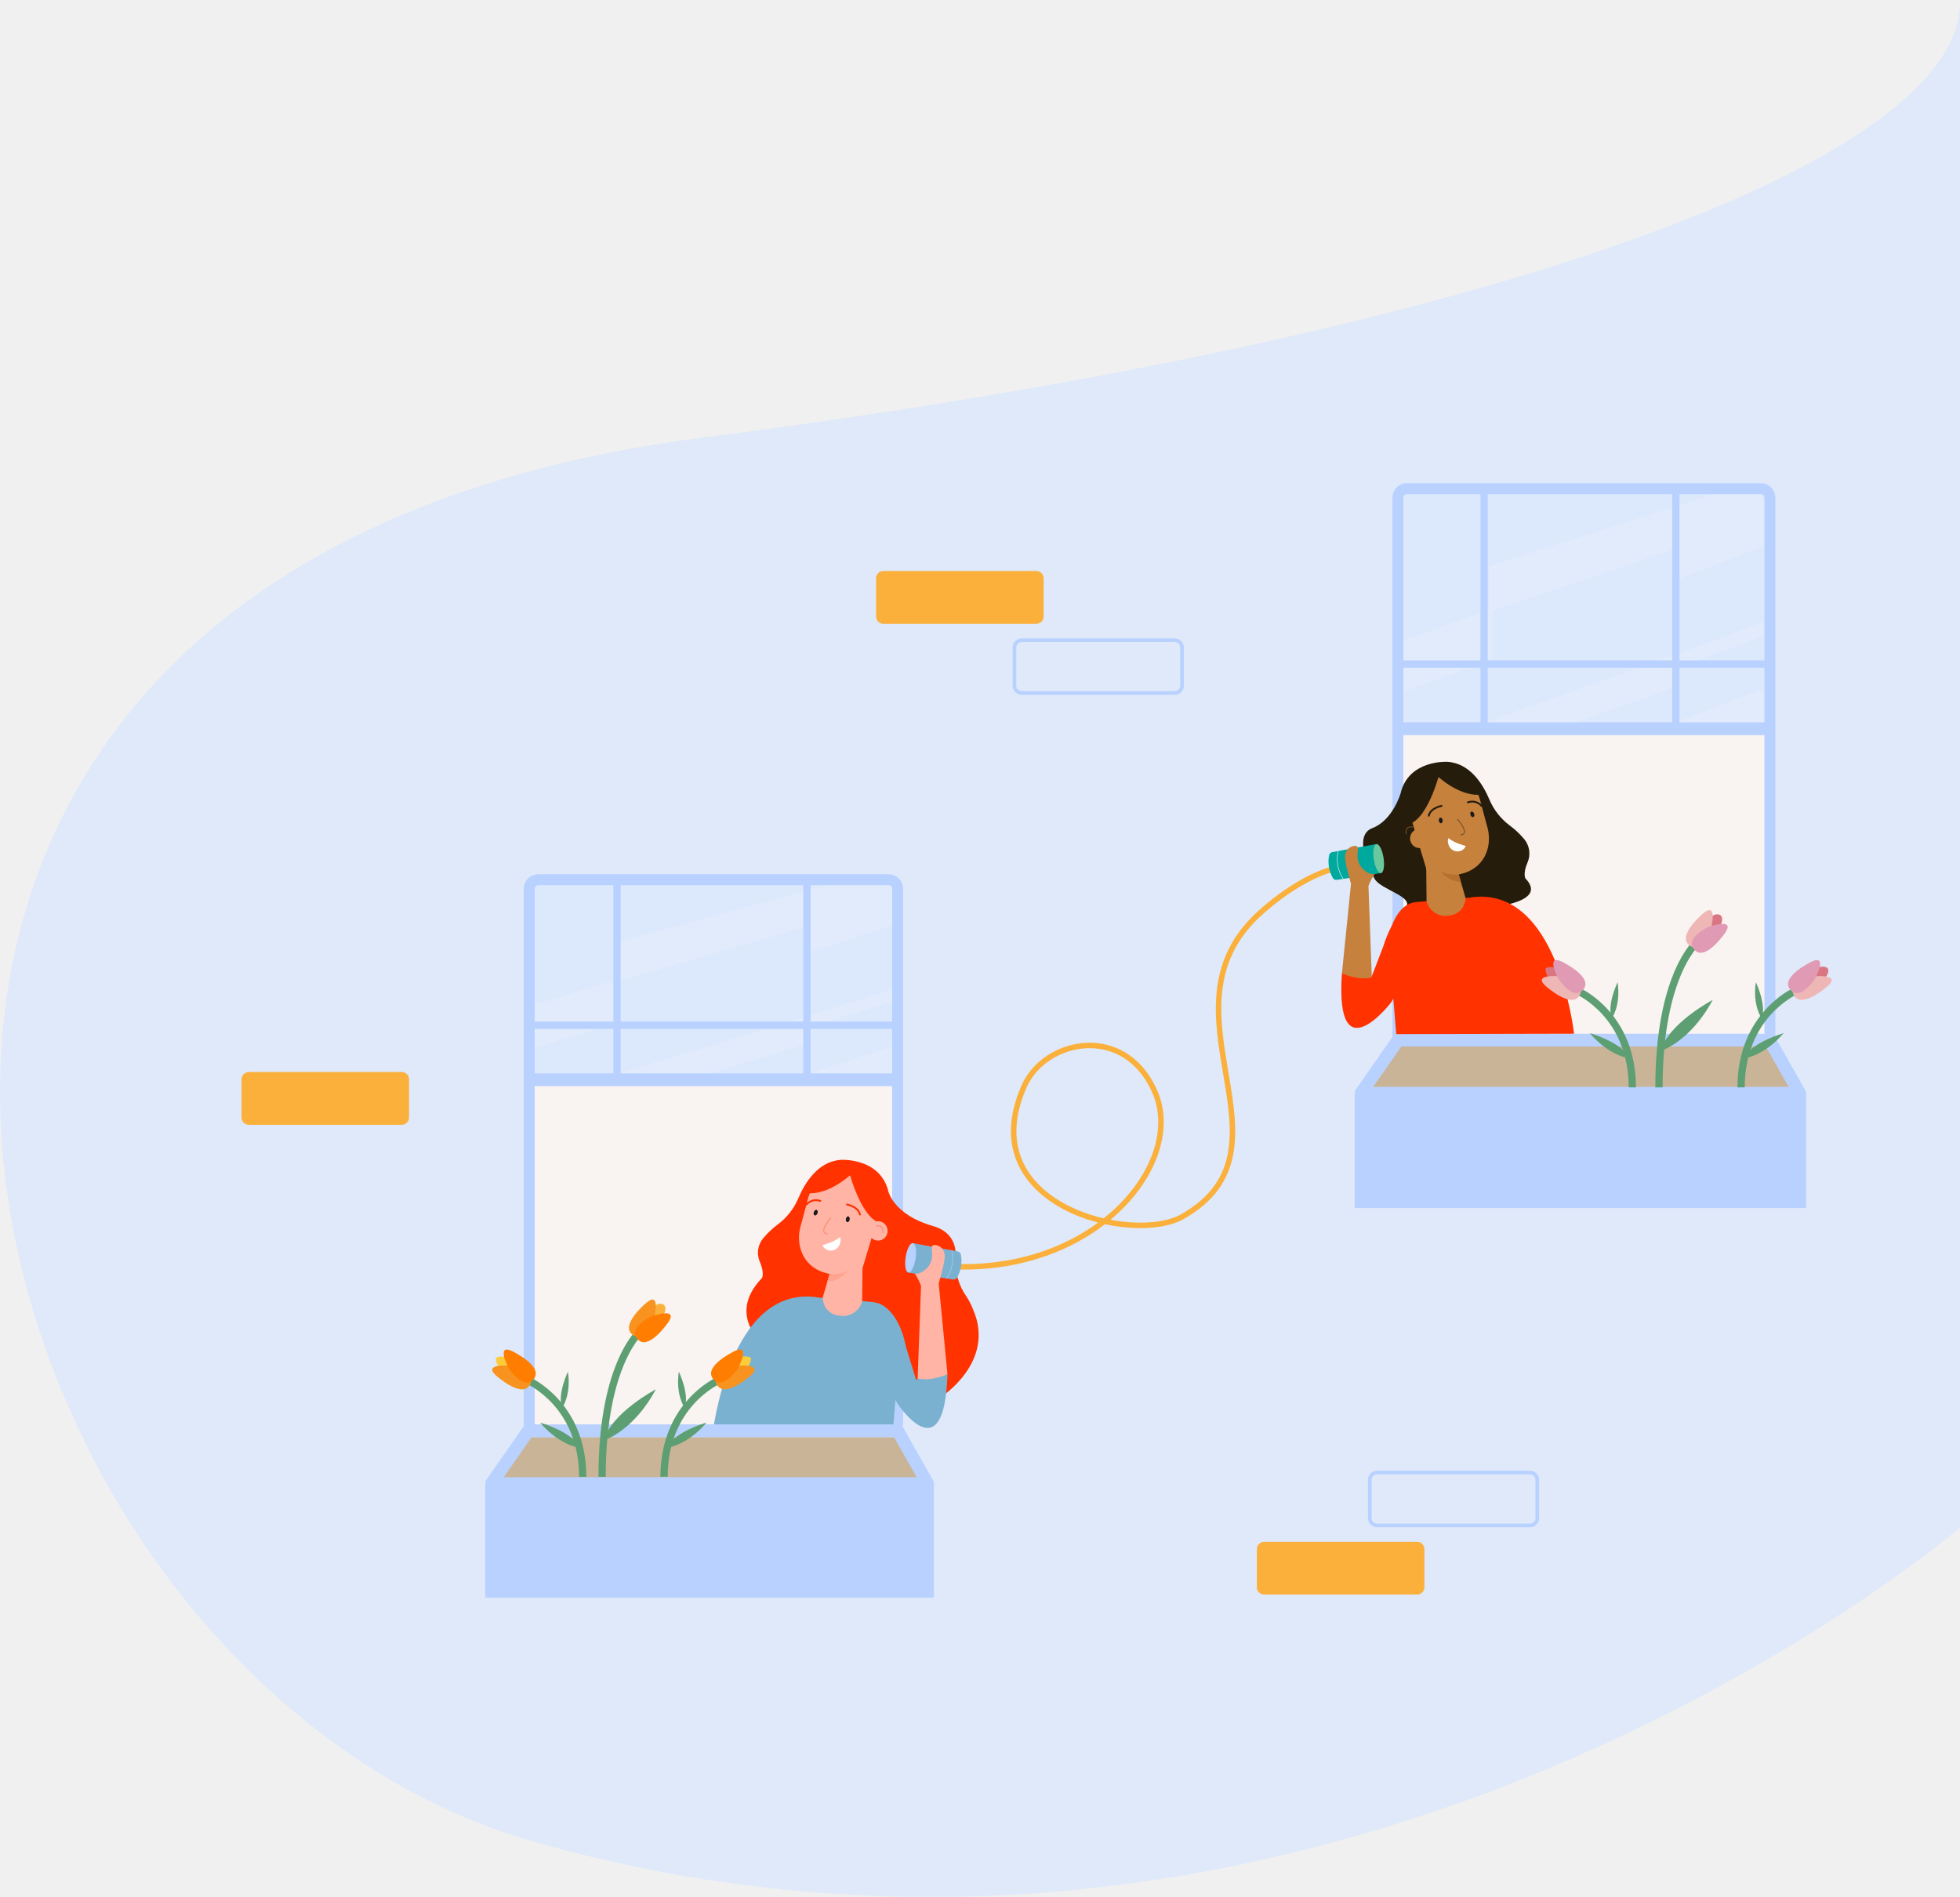
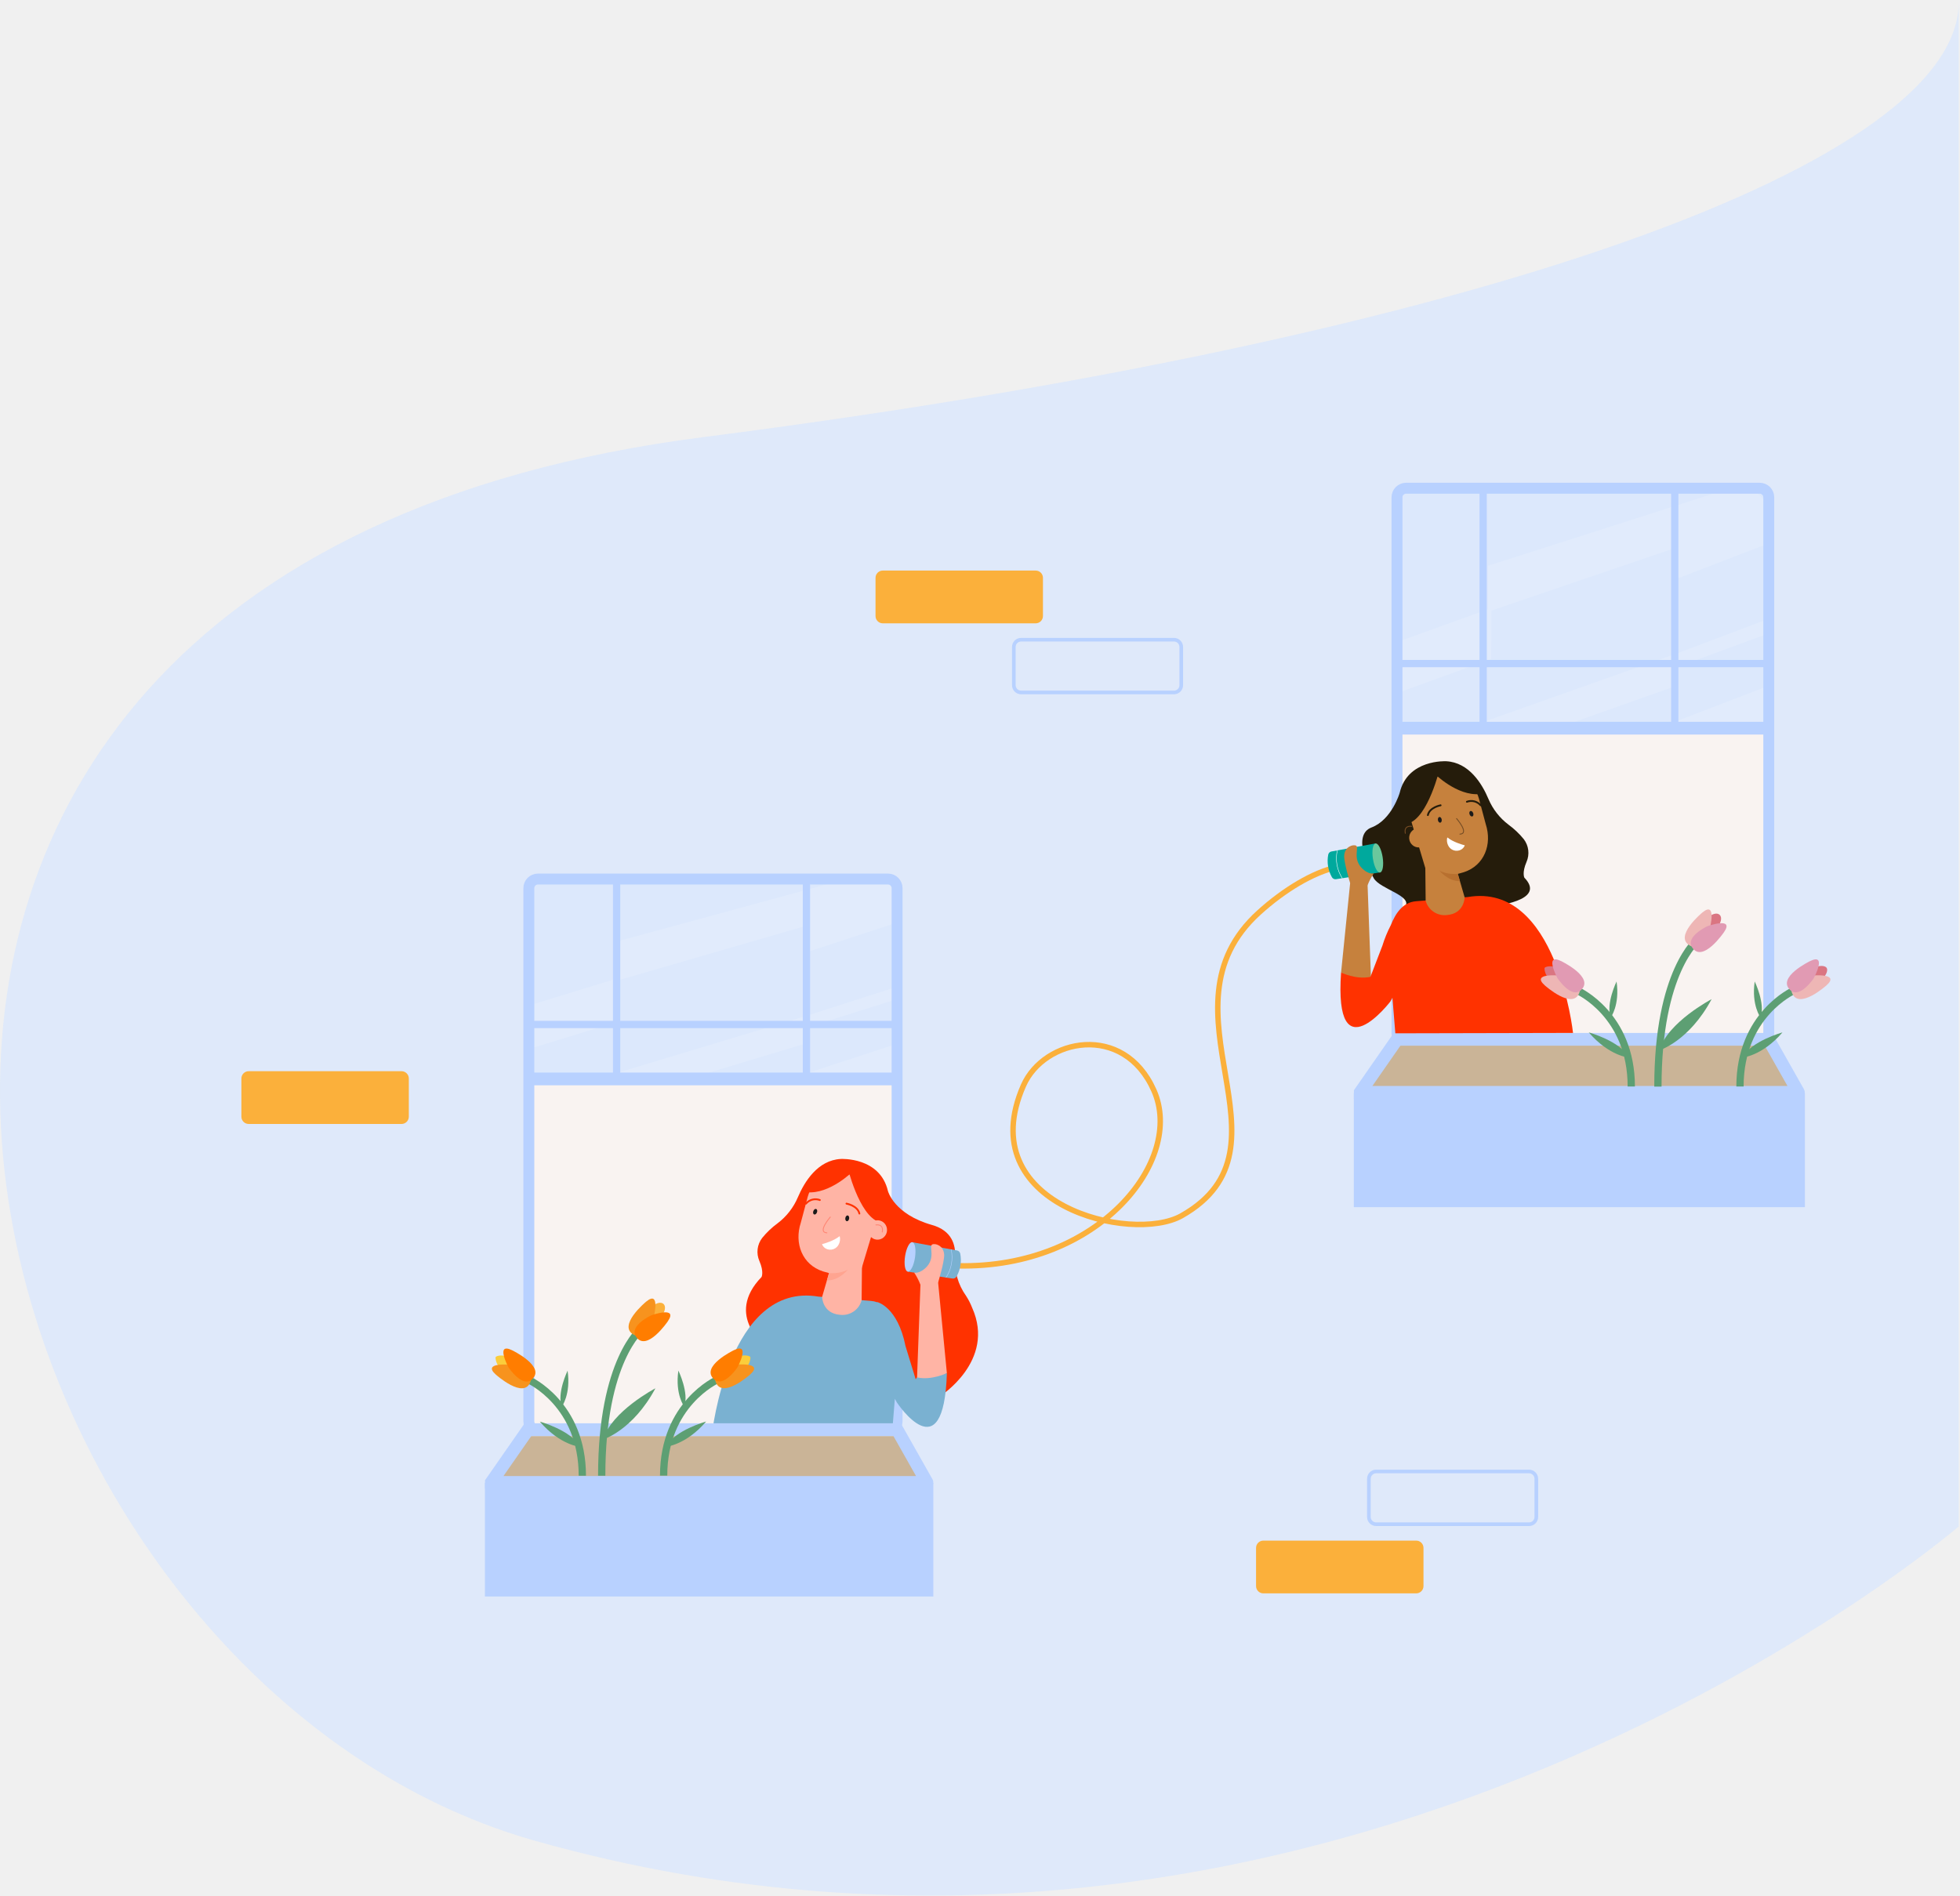
- <svg xmlns="http://www.w3.org/2000/svg" id="Layer_1" data-name="Layer 1" viewBox="0 0 1076.31 1041.86">
-   <defs>
-     <style>.cls-1,.cls-3{fill:#d5e5ff;}.cls-1{opacity:0.64;}.cls-2{fill:#f9f3f1;}.cls-3{opacity:0.8;}.cls-21,.cls-4{fill:#fff;}.cls-4{opacity:0.15;}.cls-11,.cls-16,.cls-20,.cls-22,.cls-27,.cls-29,.cls-30,.cls-32,.cls-5,.cls-6,.cls-7,.cls-9{fill:none;}.cls-12,.cls-16,.cls-5,.cls-6,.cls-7,.cls-9{stroke:#b8d1ff;}.cls-11,.cls-12,.cls-16,.cls-20,.cls-22,.cls-27,.cls-29,.cls-30,.cls-32,.cls-5,.cls-6,.cls-7,.cls-9{stroke-miterlimit:10;}.cls-5{stroke-width:6px;}.cls-32,.cls-6{stroke-width:4px;}.cls-12,.cls-7{stroke-width:7px;}.cls-8{fill:#cab497;}.cls-9{stroke-width:2px;}.cls-10{fill:#fbb03b;}.cls-11{stroke:#fbb03b;stroke-width:3px;}.cls-12,.cls-15{fill:#b8d1ff;}.cls-13{fill:#ff3200;}.cls-14{fill:#7ab1d1;}.cls-16,.cls-20,.cls-22,.cls-27,.cls-29,.cls-30{stroke-linecap:round;}.cls-16,.cls-27{stroke-width:0.25px;}.cls-17{fill:#ffb4a5;}.cls-18{fill:#faf3ee;}.cls-19{fill:#1a1a1a;}.cls-20{stroke:#ff8674;}.cls-20,.cls-29{stroke-width:0.5px;}.cls-22{stroke:#ff3200;}.cls-23{fill:#ffa490;}.cls-24{fill:#251c0b;}.cls-25{fill:#00a99d;}.cls-26{fill:#6bc79d;}.cls-27{stroke:#fff;}.cls-28{fill:#c6813d;}.cls-29{stroke:#754c24;}.cls-30{stroke:#251c0b;}.cls-31{fill:#b8702f;}.cls-32{stroke:#5d9f73;}.cls-33{fill:#f7931e;}.cls-34{fill:#ff7d00;}.cls-35{fill:#5d9f73;}.cls-36{fill:#fbcd3b;}.cls-37{fill:#da7582;}.cls-38{fill:#eeb6b5;}.cls-39{fill:#e19ab3;}</style>
-   </defs>
-   <path class="cls-1" d="M1920,0h0c2.08,88.66-260.42,185.26-689.84,240.25C649.29,314.64,812.72,920,1137.51,1011.7,1575.24,1135.31,1920,839,1920,839" transform="translate(-843.7)" />
-   <rect class="cls-2" x="290.96" y="483.23" width="202.35" height="303.06" rx="10" />
-   <rect class="cls-3" x="290.96" y="483.15" width="201.97" height="109.41" />
-   <path class="cls-4" d="M1313,482l-130.5,35.54v20.36l-48.23,14.8v23.87l50-15.36.17-22.72,102.35-29.7V523.4l50.58-16.59S1344.08,476,1313,482Z" transform="translate(-843.7)" />
-   <polygon class="cls-4" points="492.94 573.7 492.94 592.56 435.28 592.56 492.94 573.7" />
-   <path class="cls-4" d="M1335.69,542.66l-48.87,15.7-115,34.66h49.91l65.09-19.63v-8.61l48.87-15.35S1334.92,552.57,1335.69,542.66Z" transform="translate(-843.7)" />
-   <rect class="cls-5" x="290.59" y="483.15" width="202.35" height="303.06" rx="5" />
-   <rect class="cls-2" x="767.18" y="268" width="204.28" height="304.96" rx="10.03" />
-   <line class="cls-6" x1="338.82" y1="483.41" x2="338.82" y2="592.56" />
-   <line class="cls-6" x1="443.13" y1="483.87" x2="443.13" y2="593.02" />
-   <line class="cls-6" x1="290.96" y1="563.09" x2="493.44" y2="563.09" />
-   <line class="cls-7" x1="290.96" y1="593.02" x2="493.44" y2="593.02" />
-   <rect class="cls-3" x="769.75" y="270.63" width="201.97" height="128.52" />
-   <path class="cls-4" d="M1791.81,269.23,1661.31,311v23.91l-48.23,17.39v28l50-18.05.17-26.69,102.35-34.88v17.21l50.58-19.49S1822.87,262.26,1791.81,269.23Z" transform="translate(-843.7)" />
-   <polygon class="cls-4" points="971.72 376.99 971.72 399.15 914.07 399.15 971.72 376.99" />
-   <path class="cls-4" d="M1814.48,340.53,1765.61,359l-115,40.71h49.91l65.1-23.06V366.51l48.87-18S1813.71,352.17,1814.48,340.53Z" transform="translate(-843.7)" />
-   <rect class="cls-5" x="767.64" y="268.34" width="204.28" height="304.96" rx="5" />
-   <path class="cls-8" d="M1133.67,789.31l-20.1,28.91a0,0,0,0,0,0,.07h239.22a0,0,0,0,0,0-.06l-16.35-28.92Z" transform="translate(-843.7)" />
-   <rect class="cls-9" x="557.09" y="351.6" width="92" height="29" rx="4" />
-   <rect class="cls-10" x="481.09" y="313.6" width="92" height="29" rx="4" />
-   <rect class="cls-9" x="752.19" y="808.77" width="92" height="29" rx="4" />
-   <rect class="cls-10" x="690.19" y="846.77" width="92" height="29" rx="4" />
-   <rect class="cls-10" x="132.64" y="588.77" width="92" height="29" rx="4" />
-   <path class="cls-11" d="M1370.28,695.74c77.07,1.53,124.61-57.82,107.47-96.41-16.65-37.49-60.31-28.54-71.68-2.68-28.88,65.73,59.57,87,86.9,71.57,66.68-37.71-16.63-113.13,42.62-166.74,13.78-12.47,29.61-22,42.84-24.91" transform="translate(-843.7)" />
-   <line class="cls-6" x1="814.97" y1="270.21" x2="814.97" y2="399.69" />
-   <line class="cls-6" x1="920.27" y1="270.76" x2="920.27" y2="400.23" />
-   <line class="cls-6" x1="766.65" y1="364.72" x2="971.07" y2="364.72" />
-   <line class="cls-7" x1="766.65" y1="400.23" x2="971.07" y2="400.23" />
-   <path class="cls-8" d="M1611.24,573.78,1591,602.86a.05.05,0,0,0,0,.08h240.72a0,0,0,0,0,0-.06l-16.45-29.1Z" transform="translate(-843.7)" />
-   <rect class="cls-12" x="747.4" y="604.21" width="240.88" height="55.78" />
-   <path class="cls-7" d="M1611.39,571.24l-20.23,29.08a0,0,0,0,0,0,.08h240.71s.06,0,0-.06l-16.45-29.1Z" transform="translate(-843.7)" />
-   <path class="cls-13" d="M1305.72,637s21.51-1.21,25.89,17.64c0,0,3.3,12.75,24.23,18.65,10.9,3.08,13.08,10.94,12.68,17.77a32.63,32.63,0,0,0,6,21.16,35.71,35.71,0,0,1,3.37,6.58c13.13,29.31-17.82,48.72-17.82,48.72l-95.23-27.24s-23.39-17-2.67-38.41c0,0,1.43-2.68-1.2-8.8a12.51,12.51,0,0,1,1.54-12.66,45.94,45.94,0,0,1,8.48-8.06,35.07,35.07,0,0,0,11.11-14.25C1285.73,649.55,1293,637.68,1305.72,637Z" transform="translate(-843.7)" />
-   <path class="cls-14" d="M1345,682.77l24.56,4.52a2.23,2.23,0,0,1,1.77,1.7,18.4,18.4,0,0,1-2,12.6,2.2,2.2,0,0,1-2.3,1.13l-24.52-3.78S1346.14,692.47,1345,682.77Z" transform="translate(-843.7)" />
-   <ellipse class="cls-15" cx="1343.78" cy="690.86" rx="8.18" ry="2.75" transform="translate(-387.4 1913.73) rotate(-81.24)" />
-   <path class="cls-16" d="M1366.36,686.79a20.32,20.32,0,0,1-2.8,15.36" transform="translate(-843.7)" />
-   <polygon class="cls-17" points="520.29 754.66 503.6 765.62 505.79 705.68 515.43 704.35 520.29 754.66" />
-   <path class="cls-17" d="M1359.18,704.89s3.51-11.5,3.32-15.28c-.26-5.08-5-6.44-6.59-5.59-1.93,1.05,2.21,7.46-3.67,12.93-1.46,1.35-3.82,2.83-5.79,2.56-.45-.07-.66-.24,0,.6a33.8,33.8,0,0,1,3,6Z" transform="translate(-843.7)" />
-   <path class="cls-17" d="M1315.05,704.12l-19.19-5.33c-11.42-3.74-15.82-15.52-12.13-26.75l3.81-14.26a18,18,0,0,1,23.08-12.26l3.37,1.1a17.89,17.89,0,0,1,11.59,22.49Z" transform="translate(-843.7)" />
-   <path class="cls-14" d="M1347.61,757.07l-.77,1-5.57-18.2-3.6,1.1h0l3.6-1.09c-4.3-21.64-15.53-24.22-15.53-24.22v.11a13.14,13.14,0,0,0-3.42-.74l-28.85-2.36c-49.55-8.38-58.58,75.67-58.58,75.67l98.91.28,1.61-19.79,1.11,2s25.75,39.07,27.48-16.11C1364,754.66,1355.62,758.83,1347.61,757.07Z" transform="translate(-843.7)" />
-   <path class="cls-18" d="M1299.84,713.15" transform="translate(-843.7)" />
-   <ellipse class="cls-19" cx="1309.25" cy="669.63" rx="1.6" ry="1.06" transform="translate(-397.33 1860.43) rotate(-81.16)" />
-   <path class="cls-20" d="M1299.93,668.94s-7.33,8.38-1.87,8.67" transform="translate(-843.7)" />
-   <path class="cls-21" d="M1295.56,683.79c1-.27,6.31-1.77,9.35-4.24a.15.15,0,0,1,.24.08,6.4,6.4,0,0,1-.48,4.14,5.19,5.19,0,0,1-7.23,2.48,4.71,4.71,0,0,1-2-2.25A.15.15,0,0,1,1295.56,683.79Z" transform="translate(-843.7)" />
-   <ellipse class="cls-19" cx="1291.7" cy="666.1" rx="1.6" ry="1.06" transform="translate(-628.19 1642.82) rotate(-69.51)" />
-   <path class="cls-22" d="M1308.82,661.55s6.14,1.09,7.1,5.46" transform="translate(-843.7)" />
-   <path class="cls-22" d="M1294.19,659.58a6.88,6.88,0,0,0-7.66,2" transform="translate(-843.7)" />
-   <path class="cls-13" d="M1309.25,640.93s6.42,27.3,17.57,30.72S1324.89,641.23,1309.25,640.93Z" transform="translate(-843.7)" />
-   <path class="cls-13" d="M1312.37,643.78s-12.63,12.72-25.31,11.51C1287.06,655.29,1290.05,638.75,1312.37,643.78Z" transform="translate(-843.7)" />
-   <ellipse class="cls-17" cx="1325.93" cy="676.05" rx="5.33" ry="5.22" transform="translate(-299.34 1942.66) rotate(-85.34)" />
-   <path class="cls-20" d="M1325,673.27s4.42-.82,3.5,3.87" transform="translate(-843.7)" />
-   <path class="cls-17" d="M1295.45,712.79l6.45-22.23h15.49l-.24,24.1a10.9,10.9,0,0,1-11.85,8C1295.53,721.89,1295.45,712.79,1295.45,712.79Z" transform="translate(-843.7)" />
-   <path class="cls-23" d="M1299.24,699.73s6,.6,10.3-1.88c0,0-4.62,6-11.48,5.94Z" transform="translate(-843.7)" />
-   <path class="cls-7" d="M1133.82,785.79l-20.11,28.91a0,0,0,0,0,0,.07H1353s.06,0,0-.06l-16.34-28.92Z" transform="translate(-843.7)" />
-   <rect class="cls-12" x="269.96" y="818.55" width="239.39" height="55.44" />
-   <path class="cls-24" d="M1638.35,418.4s-21.22-1.2-25.55,17.41c0,0-4.33,14.79-15.48,19-10.46,3.94-2.1,22,1.25,27.9,3.45,6,21.58,9.64,17.2,15.69-1.52,2.11,86,5.17,65.55-16,0,0-1.41-2.64,1.19-8.68a12.4,12.4,0,0,0-1.53-12.51,45.39,45.39,0,0,0-8.37-7.94,34.61,34.61,0,0,1-11-14.07C1658.09,430.78,1650.93,419.06,1638.35,418.4Z" transform="translate(-843.7)" />
-   <path class="cls-25" d="M1599.56,463.57,1575.31,468a2.19,2.19,0,0,0-1.75,1.68,18.28,18.28,0,0,0,2,12.44,2.18,2.18,0,0,0,2.27,1.11l24.2-3.73S1598.46,473.15,1599.56,463.57Z" transform="translate(-843.7)" />
-   <ellipse class="cls-26" cx="1600.79" cy="471.55" rx="2.71" ry="8.07" transform="translate(-896.85 249.33) rotate(-8.76)" />
-   <path class="cls-27" d="M1578.5,467.54a20.07,20.07,0,0,0,2.76,15.16" transform="translate(-843.7)" />
-   <polygon class="cls-28" points="736.91 534.54 753.62 545.36 751.46 486.18 741.94 484.87 736.91 534.54" />
-   <path class="cls-28" d="M1585.59,485.4s-3.47-11.35-3.28-15.08c.25-5,5-6.36,6.51-5.52,1.9,1-2.18,7.36,3.62,12.76,1.44,1.34,3.77,2.8,5.71,2.53.45-.06.65-.24,0,.59a33.61,33.61,0,0,0-3,5.89Z" transform="translate(-843.7)" />
-   <path class="cls-28" d="M1629.15,484.65l18.95-5.27c11.26-3.69,15.61-15.31,12-26.41l-3.76-14.07a17.74,17.74,0,0,0-22.79-12.1l-3.32,1.09a17.66,17.66,0,0,0-11.45,22.2Z" transform="translate(-843.7)" />
-   <path class="cls-13" d="M1708.06,567.73s-8.91-83-57.82-74.69l-28.48,2.32c-7.37.6-11.29,6.78-13.84,13.16a68.68,68.68,0,0,0-4.65,11.38l3.31,1v0l-3.32-1-6.52,17c-7.89,1.72-16.14-2.38-16.14-2.38-3.94,56.51,27.13,15.89,27.13,15.89l1.09-2,1.6,19.54Z" transform="translate(-843.7)" />
-   <path class="cls-18" d="M1644.16,493.55" transform="translate(-843.7)" />
-   <ellipse class="cls-19" cx="1634.87" cy="450.6" rx="1.05" ry="1.58" transform="translate(-893.53 256.6) rotate(-8.84)" />
-   <path class="cls-29" d="M1644.08,449.92s7.23,8.27,1.84,8.55" transform="translate(-843.7)" />
-   <path class="cls-21" d="M1648.39,464.57c-1-.26-6.23-1.74-9.23-4.18a.15.15,0,0,0-.24.08,6.29,6.29,0,0,0,.47,4.09,5.14,5.14,0,0,0,7.15,2.44,4.63,4.63,0,0,0,2-2.22A.16.16,0,0,0,1648.39,464.57Z" transform="translate(-843.7)" />
-   <ellipse class="cls-19" cx="1652.2" cy="447.11" rx="1.05" ry="1.58" transform="translate(-895.67 606.77) rotate(-20.49)" />
-   <path class="cls-30" d="M1635.3,442.62s-6.06,1.08-7,5.39" transform="translate(-843.7)" />
-   <path class="cls-30" d="M1649.74,440.67a6.83,6.83,0,0,1,7.57,1.95" transform="translate(-843.7)" />
-   <path class="cls-24" d="M1634.87,422.27s-6.34,27-17.34,30.32S1619.44,422.57,1634.87,422.27Z" transform="translate(-843.7)" />
-   <path class="cls-24" d="M1631.8,425.08s12.46,12.56,25,11.36C1656.78,436.44,1653.83,420.12,1631.8,425.08Z" transform="translate(-843.7)" />
-   <ellipse class="cls-28" cx="1618.41" cy="456.94" rx="5.15" ry="5.26" transform="matrix(1, -0.08, 0.08, 1, -875.48, 133.03)" />
-   <path class="cls-29" d="M1619.36,454.19s-4.37-.81-3.46,3.82" transform="translate(-843.7)" />
-   <path class="cls-28" d="M1648.5,493.2l-6.37-21.94h-15.29l.24,23.79a10.75,10.75,0,0,0,11.69,7.88C1648.42,502.19,1648.5,493.2,1648.5,493.2Z" transform="translate(-843.7)" />
-   <path class="cls-31" d="M1644.76,480.31s-5.9.59-10.17-1.86c0,0,4.56,5.93,11.33,5.86Z" transform="translate(-843.7)" />
-   <path class="cls-32" d="M1196.24,730.29s-21.91,17.23-21.91,80.81" transform="translate(-843.7)" />
-   <path class="cls-32" d="M1196.24,730.29" transform="translate(-843.7)" />
-   <ellipse class="cls-10" cx="1204.25" cy="721.26" rx="6.04" ry="3.67" transform="translate(-983.56 1125.96) rotate(-47.68)" />
-   <path class="cls-33" d="M1198.73,715.44s-16.09,13.28-6.68,18.22c6.28,3.3,10.85-9.57,10.85-9.57S1206.8,708.72,1198.73,715.44Z" transform="translate(-843.7)" />
-   <path class="cls-34" d="M1210.65,726.25s-11.72,17.26-17.52,8.35c-3.87-6,8.52-11.7,8.52-11.7S1216.59,717.59,1210.65,726.25Z" transform="translate(-843.7)" />
-   <path class="cls-35" d="M1175.11,791.16s16.27-4.87,28.73-28.1C1203.84,763.06,1179.65,775.73,1175.11,791.16Z" transform="translate(-843.7)" />
-   <path class="cls-32" d="M1134.29,758.48s29.39,13.15,29.39,52.62" transform="translate(-843.7)" />
-   <path class="cls-36" d="M1123.13,746.15c2.77,1.85,4.11,4.72,3,6.41s-4.29,1.55-7.06-.3-3.28-5.94-3-6.4C1116.54,745.12,1120.35,744.3,1123.13,746.15Z" transform="translate(-843.7)" />
-   <path class="cls-33" d="M1116.17,755.54s15.53,13.92,19,3.88c2.32-6.71-11.08-9.3-11.08-9.3S1108.32,748.57,1116.17,755.54Z" transform="translate(-843.7)" />
-   <path class="cls-34" d="M1125.06,742.13s18.83,9,10.89,16.07c-5.31,4.72-12.85-6.66-12.85-6.66S1115.62,737.56,1125.06,742.13Z" transform="translate(-843.7)" />
-   <path class="cls-35" d="M1152.37,773.2s5.1-6.79,3.21-19.83C1155.58,753.37,1149.61,765.65,1152.37,773.2Z" transform="translate(-843.7)" />
-   <path class="cls-35" d="M1162.55,795.26s-11-.84-22.21-13.89C1140.34,781.37,1157.5,786.07,1162.55,795.26Z" transform="translate(-843.7)" />
-   <path class="cls-32" d="M1237.75,758.43s-29.39,13.16-29.39,52.62" transform="translate(-843.7)" />
-   <path class="cls-36" d="M1248.92,746.1c-2.78,1.85-4.11,4.72-3,6.41s4.29,1.56,7.06-.29,3.29-5.94,3-6.41C1255.51,745.08,1251.69,744.25,1248.92,746.1Z" transform="translate(-843.7)" />
-   <path class="cls-33" d="M1255.88,755.49s-15.54,13.92-19,3.88c-2.33-6.71,11.08-9.3,11.08-9.3S1263.73,748.52,1255.88,755.49Z" transform="translate(-843.7)" />
-   <path class="cls-34" d="M1247,742.09s-18.82,9-10.88,16.06c5.3,4.72,12.84-6.66,12.84-6.66S1256.43,737.51,1247,742.09Z" transform="translate(-843.7)" />
-   <path class="cls-35" d="M1219.68,773.16s-5.1-6.79-3.22-19.84C1216.46,753.32,1222.43,765.6,1219.68,773.16Z" transform="translate(-843.7)" />
-   <path class="cls-35" d="M1209.5,795.21s11-.83,22.21-13.89C1231.71,781.32,1214.54,786,1209.5,795.21Z" transform="translate(-843.7)" />
-   <path class="cls-32" d="M1776.61,516.42s-21.91,17.23-21.91,80.81" transform="translate(-843.7)" />
-   <path class="cls-32" d="M1776.61,516.42" transform="translate(-843.7)" />
-   <ellipse class="cls-37" cx="1784.62" cy="507.38" rx="6.04" ry="3.67" transform="translate(-635.85 1485.19) rotate(-47.68)" />
-   <path class="cls-38" d="M1779.1,501.57s-16.09,13.27-6.68,18.22c6.28,3.3,10.85-9.57,10.85-9.57S1787.17,494.85,1779.1,501.57Z" transform="translate(-843.7)" />
-   <path class="cls-39" d="M1791,512.37s-11.72,17.26-17.51,8.36c-3.88-6,8.51-11.7,8.51-11.7S1797,503.72,1791,512.37Z" transform="translate(-843.7)" />
-   <path class="cls-35" d="M1755.48,577.29s16.27-4.87,28.73-28.11C1784.21,549.18,1760,561.86,1755.48,577.29Z" transform="translate(-843.7)" />
-   <path class="cls-32" d="M1710.68,544.56s29.39,13.15,29.39,52.62" transform="translate(-843.7)" />
-   <path class="cls-37" d="M1699.52,532.23c2.77,1.85,4.11,4.72,3,6.41s-4.28,1.55-7.06-.3-3.28-5.94-3-6.4C1692.93,531.2,1696.75,530.38,1699.52,532.23Z" transform="translate(-843.7)" />
-   <path class="cls-38" d="M1692.56,541.61s15.54,13.93,19,3.89c2.33-6.71-11.08-9.3-11.08-9.3S1684.71,534.65,1692.56,541.61Z" transform="translate(-843.7)" />
-   <path class="cls-39" d="M1701.46,528.21s18.82,9,10.88,16.07c-5.3,4.72-12.84-6.66-12.84-6.66S1692,523.64,1701.46,528.21Z" transform="translate(-843.7)" />
-   <path class="cls-35" d="M1728.76,559.28s5.1-6.79,3.22-19.83C1732,539.45,1726,551.72,1728.76,559.28Z" transform="translate(-843.7)" />
-   <path class="cls-35" d="M1738.94,581.34s-11-.84-22.21-13.89C1716.73,567.45,1733.9,572.15,1738.94,581.34Z" transform="translate(-843.7)" />
-   <path class="cls-32" d="M1829.19,544.56s-29.39,13.15-29.39,52.62" transform="translate(-843.7)" />
-   <path class="cls-37" d="M1840.35,532.23c-2.77,1.85-4.11,4.72-3,6.41s4.29,1.55,7.06-.3,3.9-5.11,3-6.4S1843.12,530.38,1840.35,532.23Z" transform="translate(-843.7)" />
-   <path class="cls-38" d="M1847.31,541.61s-15.53,13.93-19,3.89c-2.32-6.71,11.08-9.3,11.08-9.3S1855.16,534.65,1847.31,541.61Z" transform="translate(-843.7)" />
-   <path class="cls-39" d="M1838.41,528.21s-18.82,9-10.88,16.07c5.3,4.72,12.84-6.66,12.84-6.66S1847.86,523.64,1838.41,528.21Z" transform="translate(-843.7)" />
-   <path class="cls-35" d="M1811.11,559.28s-5.1-6.79-3.22-19.83C1807.89,539.45,1813.86,551.72,1811.11,559.28Z" transform="translate(-843.7)" />
-   <path class="cls-35" d="M1800.93,581.34s11-.84,22.21-13.89C1823.14,567.45,1806,572.15,1800.93,581.34Z" transform="translate(-843.7)" />
+ <svg xmlns="http://www.w3.org/2000/svg" width="1077" height="1042" viewBox="0 0 1077 1042" fill="none">
+   <path opacity="0.64" d="M1076.3 0C1078.38 88.66 815.882 185.26 386.462 240.25C-194.408 314.64 -30.978 920 293.812 1011.7C731.542 1135.31 1076.3 839 1076.3 839" fill="#D5E5FF" />
+   <path d="M483.312 483.23H300.962C295.439 483.23 290.962 487.707 290.962 493.23V776.29C290.962 781.813 295.439 786.29 300.962 786.29H483.312C488.835 786.29 493.312 781.813 493.312 776.29V493.23C493.312 487.707 488.835 483.23 483.312 483.23Z" fill="#F9F3F1" />
+   <path opacity="0.8" d="M492.932 483.15H290.962V592.56H492.932V483.15Z" fill="#D5E5FF" />
+   <path opacity="0.15" d="M469.302 482L338.802 517.54V537.9L290.572 552.7V576.57L340.572 561.21L340.742 538.49L443.092 508.79V523.4L493.672 506.81C493.672 506.81 500.382 476 469.302 482Z" fill="white" />
+   <path opacity="0.15" d="M492.942 573.7V592.56H435.282L492.942 573.7Z" fill="white" />
+   <path opacity="0.15" d="M491.992 542.66L443.122 558.36L328.122 593.02H378.032L443.122 573.39V564.78L491.992 549.43C491.992 549.43 491.222 552.57 491.992 542.66Z" fill="white" />
+   <path d="M487.942 483.15H295.592C292.83 483.15 290.592 485.388 290.592 488.15V781.21C290.592 783.971 292.83 786.21 295.592 786.21H487.942C490.703 786.21 492.942 783.971 492.942 781.21V488.15C492.942 485.388 490.703 483.15 487.942 483.15Z" stroke="#B8D1FF" stroke-width="6" stroke-miterlimit="10" />
+   <path d="M961.432 268H777.212C771.672 268 767.182 272.491 767.182 278.03V562.93C767.182 568.469 771.672 572.96 777.212 572.96H961.432C966.971 572.96 971.462 568.469 971.462 562.93V278.03C971.462 272.491 966.971 268 961.432 268Z" fill="#F9F3F1" />
+   <path d="M338.822 483.41V592.56" stroke="#B8D1FF" stroke-width="4" stroke-miterlimit="10" />
+   <path d="M443.132 483.87V593.02" stroke="#B8D1FF" stroke-width="4" stroke-miterlimit="10" />
+   <path d="M290.962 563.09H493.442" stroke="#B8D1FF" stroke-width="4" stroke-miterlimit="10" />
+   <path d="M290.962 593.02H493.442" stroke="#B8D1FF" stroke-width="7" stroke-miterlimit="10" />
+   <path opacity="0.8" d="M971.722 270.63H769.752V399.15H971.722V270.63Z" fill="#D5E5FF" />
+   <path opacity="0.15" d="M948.112 269.23L817.612 311V334.91L769.382 352.3V380.3L819.382 362.25L819.552 335.56L921.902 300.68V317.89L972.482 298.4C972.482 298.4 979.172 262.26 948.112 269.23Z" fill="white" />
+   <path opacity="0.15" d="M971.722 376.99V399.15H914.072L971.722 376.99Z" fill="white" />
+   <path opacity="0.15" d="M970.782 340.53L921.912 359L806.912 399.71H856.822L921.922 376.65V366.51L970.792 348.51C970.792 348.51 970.012 352.17 970.782 340.53Z" fill="white" />
+   <path d="M966.922 268.34H772.642C769.88 268.34 767.642 270.578 767.642 273.34V568.3C767.642 571.061 769.88 573.3 772.642 573.3H966.922C969.683 573.3 971.922 571.061 971.922 568.3V273.34C971.922 270.578 969.683 268.34 966.922 268.34Z" stroke="#B8D1FF" stroke-width="6" stroke-miterlimit="10" />
+   <path d="M289.972 789.31L269.872 818.22V818.29H509.092V818.23L492.742 789.31H289.972Z" fill="#CAB497" />
+   <path d="M645.092 351.6H561.092C558.883 351.6 557.092 353.391 557.092 355.6V376.6C557.092 378.809 558.883 380.6 561.092 380.6H645.092C647.301 380.6 649.092 378.809 649.092 376.6V355.6C649.092 353.391 647.301 351.6 645.092 351.6Z" stroke="#B8D1FF" stroke-width="2" stroke-miterlimit="10" />
+   <path d="M569.092 313.6H485.092C482.883 313.6 481.092 315.391 481.092 317.6V338.6C481.092 340.809 482.883 342.6 485.092 342.6H569.092C571.301 342.6 573.092 340.809 573.092 338.6V317.6C573.092 315.391 571.301 313.6 569.092 313.6Z" fill="#FBB03B" />
+   <path d="M840.192 808.77H756.192C753.983 808.77 752.192 810.561 752.192 812.77V833.77C752.192 835.979 753.983 837.77 756.192 837.77H840.192C842.401 837.77 844.192 835.979 844.192 833.77V812.77C844.192 810.561 842.401 808.77 840.192 808.77Z" stroke="#B8D1FF" stroke-width="2" stroke-miterlimit="10" />
+   <path d="M778.192 846.77H694.192C691.983 846.77 690.192 848.561 690.192 850.77V871.77C690.192 873.979 691.983 875.77 694.192 875.77H778.192C780.401 875.77 782.192 873.979 782.192 871.77V850.77C782.192 848.561 780.401 846.77 778.192 846.77Z" fill="#FBB03B" />
+   <path d="M220.642 588.77H136.642C134.433 588.77 132.642 590.561 132.642 592.77V613.77C132.642 615.979 134.433 617.77 136.642 617.77H220.642C222.851 617.77 224.642 615.979 224.642 613.77V592.77C224.642 590.561 222.851 588.77 220.642 588.77Z" fill="#FBB03B" />
+   <path d="M526.582 695.74C603.652 697.27 651.192 637.92 634.052 599.33C617.402 561.84 573.742 570.79 562.372 596.65C533.492 662.38 621.942 683.65 649.272 668.22C715.952 630.51 632.642 555.09 691.892 501.48C705.672 489.01 721.502 479.48 734.732 476.57" stroke="#FBB03B" stroke-width="3" stroke-miterlimit="10" />
+   <path d="M814.972 270.21V399.69" stroke="#B8D1FF" stroke-width="4" stroke-miterlimit="10" />
+   <path d="M920.272 270.76V400.23" stroke="#B8D1FF" stroke-width="4" stroke-miterlimit="10" />
+   <path d="M766.652 364.72H971.072" stroke="#B8D1FF" stroke-width="4" stroke-miterlimit="10" />
+   <path d="M766.652 400.23H971.072" stroke="#B8D1FF" stroke-width="7" stroke-miterlimit="10" />
+   <path d="M767.542 573.78L747.302 602.86C747.296 602.865 747.291 602.871 747.287 602.878C747.284 602.885 747.282 602.892 747.282 602.9C747.282 602.908 747.284 602.915 747.287 602.922C747.291 602.929 747.296 602.935 747.302 602.94H988.022V602.88L971.572 573.78H767.542Z" fill="#CAB497" />
+   <path d="M988.282 604.21H747.402V659.99H988.282V604.21Z" fill="#B8D1FF" stroke="#B8D1FF" stroke-width="7" stroke-miterlimit="10" />
+   <path d="M767.692 571.24L747.462 600.32V600.4H988.172C988.172 600.4 988.232 600.4 988.172 600.34L971.722 571.24H767.692Z" stroke="#B8D1FF" stroke-width="7" stroke-miterlimit="10" />
+   <path d="M462.022 637C462.022 637 483.532 635.79 487.912 654.64C487.912 654.64 491.212 667.39 512.142 673.29C523.042 676.37 525.222 684.23 524.822 691.06C524.313 698.595 526.433 706.074 530.822 712.22C532.17 714.291 533.299 716.496 534.192 718.8C547.322 748.11 516.372 767.52 516.372 767.52L421.142 740.28C421.142 740.28 397.752 723.28 418.472 701.87C418.472 701.87 419.902 699.19 417.272 693.07C416.37 691.016 416.037 688.756 416.307 686.529C416.578 684.302 417.443 682.188 418.812 680.41C421.283 677.373 424.133 674.664 427.292 672.35C432.176 668.652 436.007 663.739 438.402 658.1C442.032 649.55 449.302 637.68 462.022 637Z" fill="#FF3200" />
+   <path d="M501.302 682.77L525.862 687.29C526.291 687.369 526.687 687.572 527.002 687.875C527.316 688.177 527.535 688.565 527.632 688.99C528.489 693.294 527.78 697.763 525.632 701.59C525.414 701.995 525.076 702.322 524.663 702.524C524.251 702.727 523.785 702.795 523.332 702.72L498.812 698.94C498.812 698.94 502.442 692.47 501.302 682.77Z" fill="#7AB1D1" />
+   <path d="M502.773 691.259C503.461 686.794 502.802 682.987 501.301 682.756C499.8 682.524 498.025 685.956 497.337 690.421C496.649 694.886 497.308 698.694 498.809 698.925C500.31 699.156 502.085 695.724 502.773 691.259Z" fill="#B8D1FF" />
+   <path d="M522.662 686.79C523.231 689.408 523.277 692.114 522.796 694.75C522.315 697.386 521.318 699.901 519.862 702.15" stroke="#B8D1FF" stroke-width="0.25" stroke-miterlimit="10" stroke-linecap="round" />
+   <path d="M520.292 754.66L503.602 765.62L505.792 705.68L515.432 704.35L520.292 754.66Z" fill="#FFB4A5" />
+   <path d="M515.482 704.89C515.482 704.89 518.992 693.39 518.802 689.61C518.542 684.53 513.802 683.17 512.212 684.02C510.282 685.07 514.422 691.48 508.542 696.95C507.082 698.3 504.722 699.78 502.752 699.51C502.302 699.44 502.092 699.27 502.752 700.11C503.948 702.006 504.953 704.015 505.752 706.11L515.482 704.89Z" fill="#FFB4A5" />
+   <path d="M471.352 704.12L452.162 698.79C440.742 695.05 436.342 683.27 440.032 672.04L443.842 657.78C444.494 655.423 445.62 653.224 447.151 651.316C448.682 649.409 450.585 647.834 452.745 646.686C454.905 645.539 457.276 644.844 459.713 644.643C462.151 644.443 464.604 644.741 466.922 645.52L470.292 646.62C472.53 647.336 474.605 648.485 476.398 650.003C478.192 651.52 479.669 653.376 480.745 655.465C481.821 657.553 482.475 659.833 482.67 662.174C482.866 664.515 482.598 666.872 481.882 669.11L471.352 704.12Z" fill="#FFB4A5" />
+   <path d="M503.912 757.07L503.142 758.07L497.572 739.87L493.972 740.97L497.572 739.88C493.272 718.24 482.042 715.66 482.042 715.66V715.77C480.94 715.372 479.79 715.123 478.622 715.03L449.772 712.67C400.222 704.29 391.192 788.34 391.192 788.34L490.102 788.62L491.712 768.83L492.822 770.83C492.822 770.83 518.572 809.9 520.302 754.72C520.302 754.66 511.922 758.83 503.912 757.07Z" fill="#7AB1D1" />
+   <path d="M466.595 669.801C466.731 668.928 466.372 668.147 465.793 668.057C465.215 667.967 464.636 668.602 464.5 669.475C464.364 670.348 464.723 671.129 465.302 671.219C465.88 671.309 466.459 670.674 466.595 669.801Z" fill="#1A1A1A" />
+   <path d="M456.232 668.94C456.232 668.94 448.902 677.32 454.362 677.61" stroke="#FF8674" stroke-width="0.5" stroke-miterlimit="10" stroke-linecap="round" />
+   <path d="M451.862 683.79C452.862 683.52 458.172 682.02 461.212 679.55C461.231 679.534 461.255 679.524 461.279 679.519C461.304 679.515 461.33 679.516 461.354 679.524C461.378 679.532 461.399 679.546 461.416 679.565C461.433 679.583 461.446 679.606 461.452 679.63C461.758 681.025 461.589 682.482 460.972 683.77C460.684 684.428 460.262 685.02 459.733 685.506C459.205 685.993 458.581 686.365 457.901 686.598C457.222 686.831 456.501 686.92 455.785 686.861C455.069 686.801 454.373 686.593 453.742 686.25C452.847 685.739 452.144 684.949 451.742 684C451.732 683.979 451.728 683.955 451.729 683.932C451.73 683.908 451.737 683.885 451.749 683.865C451.76 683.844 451.777 683.827 451.796 683.814C451.816 683.801 451.838 683.793 451.862 683.79V683.79Z" fill="white" />
+   <path d="M448.914 666.377C449.224 665.549 449.03 664.712 448.482 664.507C447.933 664.302 447.238 664.807 446.929 665.635C446.619 666.463 446.813 667.3 447.361 667.505C447.91 667.71 448.605 667.205 448.914 666.377Z" fill="#1A1A1A" />
+   <path d="M465.122 661.55C465.122 661.55 471.262 662.64 472.222 667.01" stroke="#FF3200" stroke-miterlimit="10" stroke-linecap="round" />
+   <path d="M450.492 659.58C449.164 659.084 447.716 659.01 446.345 659.368C444.974 659.726 443.747 660.498 442.832 661.58" stroke="#FF3200" stroke-miterlimit="10" stroke-linecap="round" />
+   <path d="M465.552 640.93C465.552 640.93 471.972 668.23 483.122 671.65C494.272 675.07 481.192 641.23 465.552 640.93Z" fill="#FF3200" />
+   <path d="M468.672 643.78C468.672 643.78 456.042 656.5 443.362 655.29C443.362 655.29 446.352 638.75 468.672 643.78Z" fill="#FF3200" />
+   <path d="M487.402 676.461C487.641 673.527 485.506 670.959 482.632 670.725C479.759 670.491 477.236 672.679 476.997 675.613C476.757 678.547 478.893 681.115 481.766 681.35C484.64 681.584 487.163 679.395 487.402 676.461Z" fill="#FFB4A5" />
+   <path d="M481.302 673.27C481.302 673.27 485.722 672.45 484.802 677.14" stroke="#FF8674" stroke-width="0.5" stroke-miterlimit="10" stroke-linecap="round" />
+   <path d="M451.752 712.79L458.202 690.56H473.692L473.452 714.66C472.772 717.198 471.199 719.404 469.022 720.874C466.844 722.344 464.21 722.978 461.602 722.66C451.832 721.89 451.752 712.79 451.752 712.79Z" fill="#FFB4A5" />
+   <path d="M455.542 699.73C455.542 699.73 461.542 700.33 465.842 697.85C465.842 697.85 461.222 703.85 454.362 703.79L455.542 699.73Z" fill="#FFA490" />
+   <path d="M290.122 785.79L270.012 814.7V814.77H509.302C509.302 814.77 509.362 814.77 509.302 814.71L492.962 785.79H290.122Z" stroke="#B8D1FF" stroke-width="7" stroke-miterlimit="10" />
+   <path d="M509.352 818.55H269.962V873.99H509.352V818.55Z" fill="#B8D1FF" stroke="#B8D1FF" stroke-width="7" stroke-miterlimit="10" />
+   <path d="M794.652 418.4C794.652 418.4 773.432 417.2 769.102 435.81C769.102 435.81 764.772 450.6 753.622 454.81C743.162 458.75 751.522 476.81 754.872 482.71C758.322 488.71 776.452 492.35 772.072 498.4C770.552 500.51 858.072 503.57 837.622 482.4C837.622 482.4 836.212 479.76 838.812 473.72C839.698 471.688 840.024 469.456 839.755 467.256C839.486 465.056 838.632 462.968 837.282 461.21C834.841 458.218 832.028 455.55 828.912 453.27C824.077 449.623 820.284 444.772 817.912 439.2C814.392 430.78 807.232 419.06 794.652 418.4Z" fill="#251C0B" />
+   <path d="M755.862 463.57L731.612 468C731.187 468.076 730.794 468.277 730.483 468.576C730.172 468.875 729.955 469.259 729.862 469.68C729.033 473.933 729.742 478.341 731.862 482.12C732.078 482.518 732.413 482.839 732.82 483.038C733.226 483.236 733.685 483.304 734.132 483.23L758.332 479.5C758.332 479.5 754.762 473.15 755.862 463.57Z" fill="#00A99D" />
+   <path d="M758.313 479.561C759.792 479.333 760.441 475.578 759.762 471.173C759.083 466.768 757.334 463.382 755.855 463.61C754.375 463.838 753.726 467.593 754.405 471.998C755.084 476.403 756.833 479.789 758.313 479.561Z" fill="#6BC79D" />
+   <path d="M734.802 467.54C734.24 470.124 734.195 472.794 734.669 475.395C735.143 477.997 736.126 480.48 737.562 482.7" stroke="white" stroke-width="0.25" stroke-miterlimit="10" stroke-linecap="round" />
+   <path d="M736.912 534.54L753.622 545.36L751.462 486.18L741.942 484.87L736.912 534.54Z" fill="#C6813D" />
+   <path d="M741.892 485.4C741.892 485.4 738.422 474.05 738.612 470.32C738.862 465.32 743.612 463.96 745.122 464.8C747.022 465.8 742.942 472.16 748.742 477.56C750.182 478.9 752.512 480.36 754.452 480.09C754.902 480.03 755.102 479.85 754.452 480.68C753.261 482.54 752.256 484.513 751.452 486.57L741.892 485.4Z" fill="#C6813D" />
+   <path d="M785.452 484.65L804.402 479.38C815.662 475.69 820.012 464.07 816.402 452.97L812.642 438.9C812.001 436.57 810.891 434.396 809.38 432.511C807.87 430.626 805.99 429.069 803.856 427.936C801.722 426.803 799.379 426.118 796.971 425.922C794.563 425.727 792.14 426.026 789.852 426.8L786.532 427.89C784.322 428.595 782.273 429.729 780.502 431.227C778.73 432.725 777.271 434.556 776.208 436.618C775.145 438.68 774.498 440.93 774.305 443.242C774.111 445.553 774.376 447.88 775.082 450.09L785.452 484.65Z" fill="#C6813D" />
+   <path d="M864.362 567.73C864.362 567.73 855.452 484.73 806.542 493.04L778.062 495.36C770.692 495.96 766.772 502.14 764.222 508.52C762.335 512.167 760.779 515.975 759.572 519.9L762.882 520.9L759.562 519.9L753.042 536.9C745.152 538.62 736.902 534.52 736.902 534.52C732.962 591.03 764.032 550.41 764.032 550.41L765.122 548.41L766.722 567.95L864.362 567.73Z" fill="#FF3200" />
+   <path d="M791.411 452.169C791.984 452.08 792.34 451.309 792.206 450.446C792.071 449.584 791.498 448.957 790.925 449.046C790.352 449.136 789.996 449.907 790.13 450.769C790.264 451.631 790.838 452.258 791.411 452.169Z" fill="#1A1A1A" />
+   <path d="M800.382 449.92C800.382 449.92 807.612 458.19 802.222 458.47" stroke="#754C24" stroke-width="0.5" stroke-miterlimit="10" stroke-linecap="round" />
+   <path d="M804.692 464.57C803.692 464.31 798.462 462.83 795.462 460.39C795.442 460.374 795.419 460.363 795.394 460.359C795.369 460.354 795.344 460.356 795.32 460.364C795.296 460.372 795.274 460.386 795.257 460.404C795.24 460.423 795.228 460.445 795.222 460.47C794.915 461.847 795.081 463.288 795.692 464.56C795.979 465.209 796.397 465.792 796.921 466.271C797.444 466.75 798.061 467.116 798.733 467.346C799.404 467.575 800.116 467.662 800.823 467.603C801.531 467.543 802.218 467.338 802.842 467C803.736 466.501 804.439 465.721 804.842 464.78C804.85 464.756 804.852 464.731 804.848 464.706C804.844 464.681 804.835 464.657 804.82 464.637C804.805 464.616 804.786 464.6 804.764 464.588C804.742 464.576 804.717 464.57 804.692 464.57V464.57Z" fill="white" />
+   <path d="M809.064 448.73C809.607 448.527 809.8 447.7 809.494 446.883C809.189 446.065 808.501 445.567 807.958 445.77C807.414 445.973 807.222 446.8 807.527 447.618C807.833 448.435 808.521 448.933 809.064 448.73Z" fill="#1A1A1A" />
+   <path d="M791.602 442.62C791.602 442.62 785.542 443.7 784.602 448.01" stroke="#251C0B" stroke-miterlimit="10" stroke-linecap="round" />
+   <path d="M806.042 440.67C807.352 440.181 808.78 440.106 810.133 440.455C811.487 440.804 812.701 441.559 813.612 442.62" stroke="#251C0B" stroke-miterlimit="10" stroke-linecap="round" />
+   <path d="M791.172 422.27C791.172 422.27 784.832 449.27 773.832 452.59C762.832 455.91 775.742 422.57 791.172 422.27Z" fill="#251C0B" />
+   <path d="M788.102 425.08C788.102 425.08 800.562 437.64 813.102 436.44C813.082 436.44 810.132 420.12 788.102 425.08Z" fill="#251C0B" />
+   <path d="M779.908 465.757C782.752 465.53 784.87 462.99 784.637 460.085C784.405 457.18 781.911 455.01 779.066 455.237C776.222 455.465 774.105 458.004 774.337 460.909C774.569 463.814 777.064 465.985 779.908 465.757Z" fill="#C6813D" />
+   <path d="M775.662 454.19C775.662 454.19 771.292 453.38 772.202 458.01" stroke="#754C24" stroke-width="0.5" stroke-miterlimit="10" stroke-linecap="round" />
+   <path d="M804.802 493.2L798.432 471.26H783.142L783.382 495.05C784.054 497.551 785.607 499.726 787.755 501.174C789.902 502.622 792.501 503.245 795.072 502.93C804.722 502.19 804.802 493.2 804.802 493.2Z" fill="#C6813D" />
+   <path d="M801.062 480.31C801.062 480.31 795.162 480.9 790.892 478.45C790.892 478.45 795.452 484.38 802.222 484.31L801.062 480.31Z" fill="#B8702F" />
+   <path d="M352.542 730.29C352.542 730.29 330.632 747.52 330.632 811.1" stroke="#5D9F73" stroke-width="4" stroke-miterlimit="10" />
+   <path d="M363.238 723.616C365.484 721.15 366.09 718.044 364.591 716.68C363.093 715.315 360.057 716.208 357.811 718.675C355.565 721.141 354.96 724.247 356.458 725.612C357.957 726.976 360.993 726.083 363.238 723.616Z" fill="#FBB03B" />
+   <path d="M355.032 715.44C355.032 715.44 338.942 728.72 348.352 733.66C354.632 736.96 359.202 724.09 359.202 724.09C359.202 724.09 363.102 708.72 355.032 715.44Z" fill="#F7931E" />
+   <path d="M366.952 726.25C366.952 726.25 355.232 743.51 349.432 734.6C345.562 728.6 357.952 722.9 357.952 722.9C357.952 722.9 372.892 717.59 366.952 726.25Z" fill="#FF7D00" />
+   <path d="M331.412 791.16C331.412 791.16 347.682 786.29 360.142 763.06C360.142 763.06 335.952 775.73 331.412 791.16Z" fill="#5D9F73" />
+   <path d="M290.592 758.48C290.592 758.48 319.982 771.63 319.982 811.1" stroke="#5D9F73" stroke-width="4" stroke-miterlimit="10" />
+   <path d="M279.432 746.15C282.202 748 283.542 750.87 282.432 752.56C281.322 754.25 278.142 754.11 275.372 752.26C272.602 750.41 272.092 746.32 272.372 745.86C272.842 745.12 276.652 744.3 279.432 746.15Z" fill="#FBCD3B" />
+   <path d="M272.472 755.54C272.472 755.54 288.002 769.46 291.472 759.42C293.792 752.71 280.392 750.12 280.392 750.12C280.392 750.12 264.622 748.57 272.472 755.54Z" fill="#F7931E" />
+   <path d="M281.362 742.13C281.362 742.13 300.192 751.13 292.252 758.2C286.942 762.92 279.402 751.54 279.402 751.54C279.402 751.54 271.922 737.56 281.362 742.13Z" fill="#FF7D00" />
+   <path d="M308.672 773.2C308.672 773.2 313.772 766.41 311.882 753.37C311.882 753.37 305.912 765.65 308.672 773.2Z" fill="#5D9F73" />
+   <path d="M318.852 795.26C318.852 795.26 307.852 794.42 296.642 781.37C296.642 781.37 313.802 786.07 318.852 795.26Z" fill="#5D9F73" />
+   <path d="M394.052 758.43C394.052 758.43 364.662 771.59 364.662 811.05" stroke="#5D9F73" stroke-width="4" stroke-miterlimit="10" />
+   <path d="M405.222 746.1C402.442 747.95 401.112 750.82 402.222 752.51C403.332 754.2 406.512 754.07 409.282 752.22C412.052 750.37 412.572 746.28 412.282 745.81C411.812 745.08 407.992 744.25 405.222 746.1Z" fill="#FBCD3B" />
+   <path d="M412.182 755.49C412.182 755.49 396.642 769.41 393.182 759.37C390.852 752.66 404.262 750.07 404.262 750.07C404.262 750.07 420.032 748.52 412.182 755.49Z" fill="#F7931E" />
+   <path d="M403.302 742.09C403.302 742.09 384.482 751.09 392.422 758.15C397.722 762.87 405.262 751.49 405.262 751.49C405.262 751.49 412.732 737.51 403.302 742.09Z" fill="#FF7D00" />
+   <path d="M375.982 773.16C375.982 773.16 370.882 766.37 372.762 753.32C372.762 753.32 378.732 765.6 375.982 773.16Z" fill="#5D9F73" />
+   <path d="M365.802 795.21C365.802 795.21 376.802 794.38 388.012 781.32C388.012 781.32 370.842 786 365.802 795.21Z" fill="#5D9F73" />
+   <path d="M932.912 516.42C932.912 516.42 911.002 533.65 911.002 597.23" stroke="#5D9F73" stroke-width="4" stroke-miterlimit="10" />
+   <path d="M943.552 509.724C945.798 507.257 946.404 504.152 944.905 502.787C943.407 501.422 940.371 502.316 938.125 504.782C935.879 507.249 935.274 510.354 936.772 511.719C938.271 513.084 941.307 512.19 943.552 509.724Z" fill="#DA7582" />
+   <path d="M935.402 501.57C935.402 501.57 919.312 514.84 928.722 519.79C935.002 523.09 939.572 510.22 939.572 510.22C939.572 510.22 943.472 494.85 935.402 501.57Z" fill="#EEB6B5" />
+   <path d="M947.302 512.37C947.302 512.37 935.582 529.63 929.792 520.73C925.912 514.73 938.302 509.03 938.302 509.03C938.302 509.03 953.302 503.72 947.302 512.37Z" fill="#E19AB3" />
+   <path d="M911.782 577.29C911.782 577.29 928.052 572.42 940.512 549.18C940.512 549.18 916.302 561.86 911.782 577.29Z" fill="#5D9F73" />
+   <path d="M866.982 544.56C866.982 544.56 896.372 557.71 896.372 597.18" stroke="#5D9F73" stroke-width="4" stroke-miterlimit="10" />
+   <path d="M855.822 532.23C858.592 534.08 859.932 536.95 858.822 538.64C857.712 540.33 854.542 540.19 851.762 538.34C848.982 536.49 848.482 532.4 848.762 531.94C849.232 531.2 853.052 530.38 855.822 532.23Z" fill="#DA7582" />
+   <path d="M848.862 541.61C848.862 541.61 864.402 555.54 867.862 545.5C870.192 538.79 856.782 536.2 856.782 536.2C856.782 536.2 841.012 534.65 848.862 541.61Z" fill="#EEB6B5" />
+   <path d="M857.762 528.21C857.762 528.21 876.582 537.21 868.642 544.28C863.342 549 855.802 537.62 855.802 537.62C855.802 537.62 848.302 523.64 857.762 528.21Z" fill="#E19AB3" />
+   <path d="M885.062 559.28C885.062 559.28 890.162 552.49 888.282 539.45C888.302 539.45 882.302 551.72 885.062 559.28Z" fill="#5D9F73" />
+   <path d="M895.242 581.34C895.242 581.34 884.242 580.5 873.032 567.45C873.032 567.45 890.202 572.15 895.242 581.34Z" fill="#5D9F73" />
+   <path d="M985.492 544.56C985.492 544.56 956.102 557.71 956.102 597.18" stroke="#5D9F73" stroke-width="4" stroke-miterlimit="10" />
+   <path d="M996.652 532.23C993.882 534.08 992.542 536.95 993.652 538.64C994.762 540.33 997.942 540.19 1000.71 538.34C1003.48 536.49 1004.61 533.23 1003.71 531.94C1002.81 530.65 999.422 530.38 996.652 532.23Z" fill="#DA7582" />
+   <path d="M1003.61 541.61C1003.61 541.61 988.082 555.54 984.612 545.5C982.292 538.79 995.692 536.2 995.692 536.2C995.692 536.2 1011.46 534.65 1003.61 541.61Z" fill="#EEB6B5" />
+   <path d="M994.712 528.21C994.712 528.21 975.892 537.21 983.832 544.28C989.132 549 996.672 537.62 996.672 537.62C996.672 537.62 1004.16 523.64 994.712 528.21Z" fill="#E19AB3" />
+   <path d="M967.412 559.28C967.412 559.28 962.312 552.49 964.192 539.45C964.192 539.45 970.162 551.72 967.412 559.28Z" fill="#5D9F73" />
+   <path d="M957.232 581.34C957.232 581.34 968.232 580.5 979.442 567.45C979.442 567.45 962.302 572.15 957.232 581.34Z" fill="#5D9F73" />
</svg>
